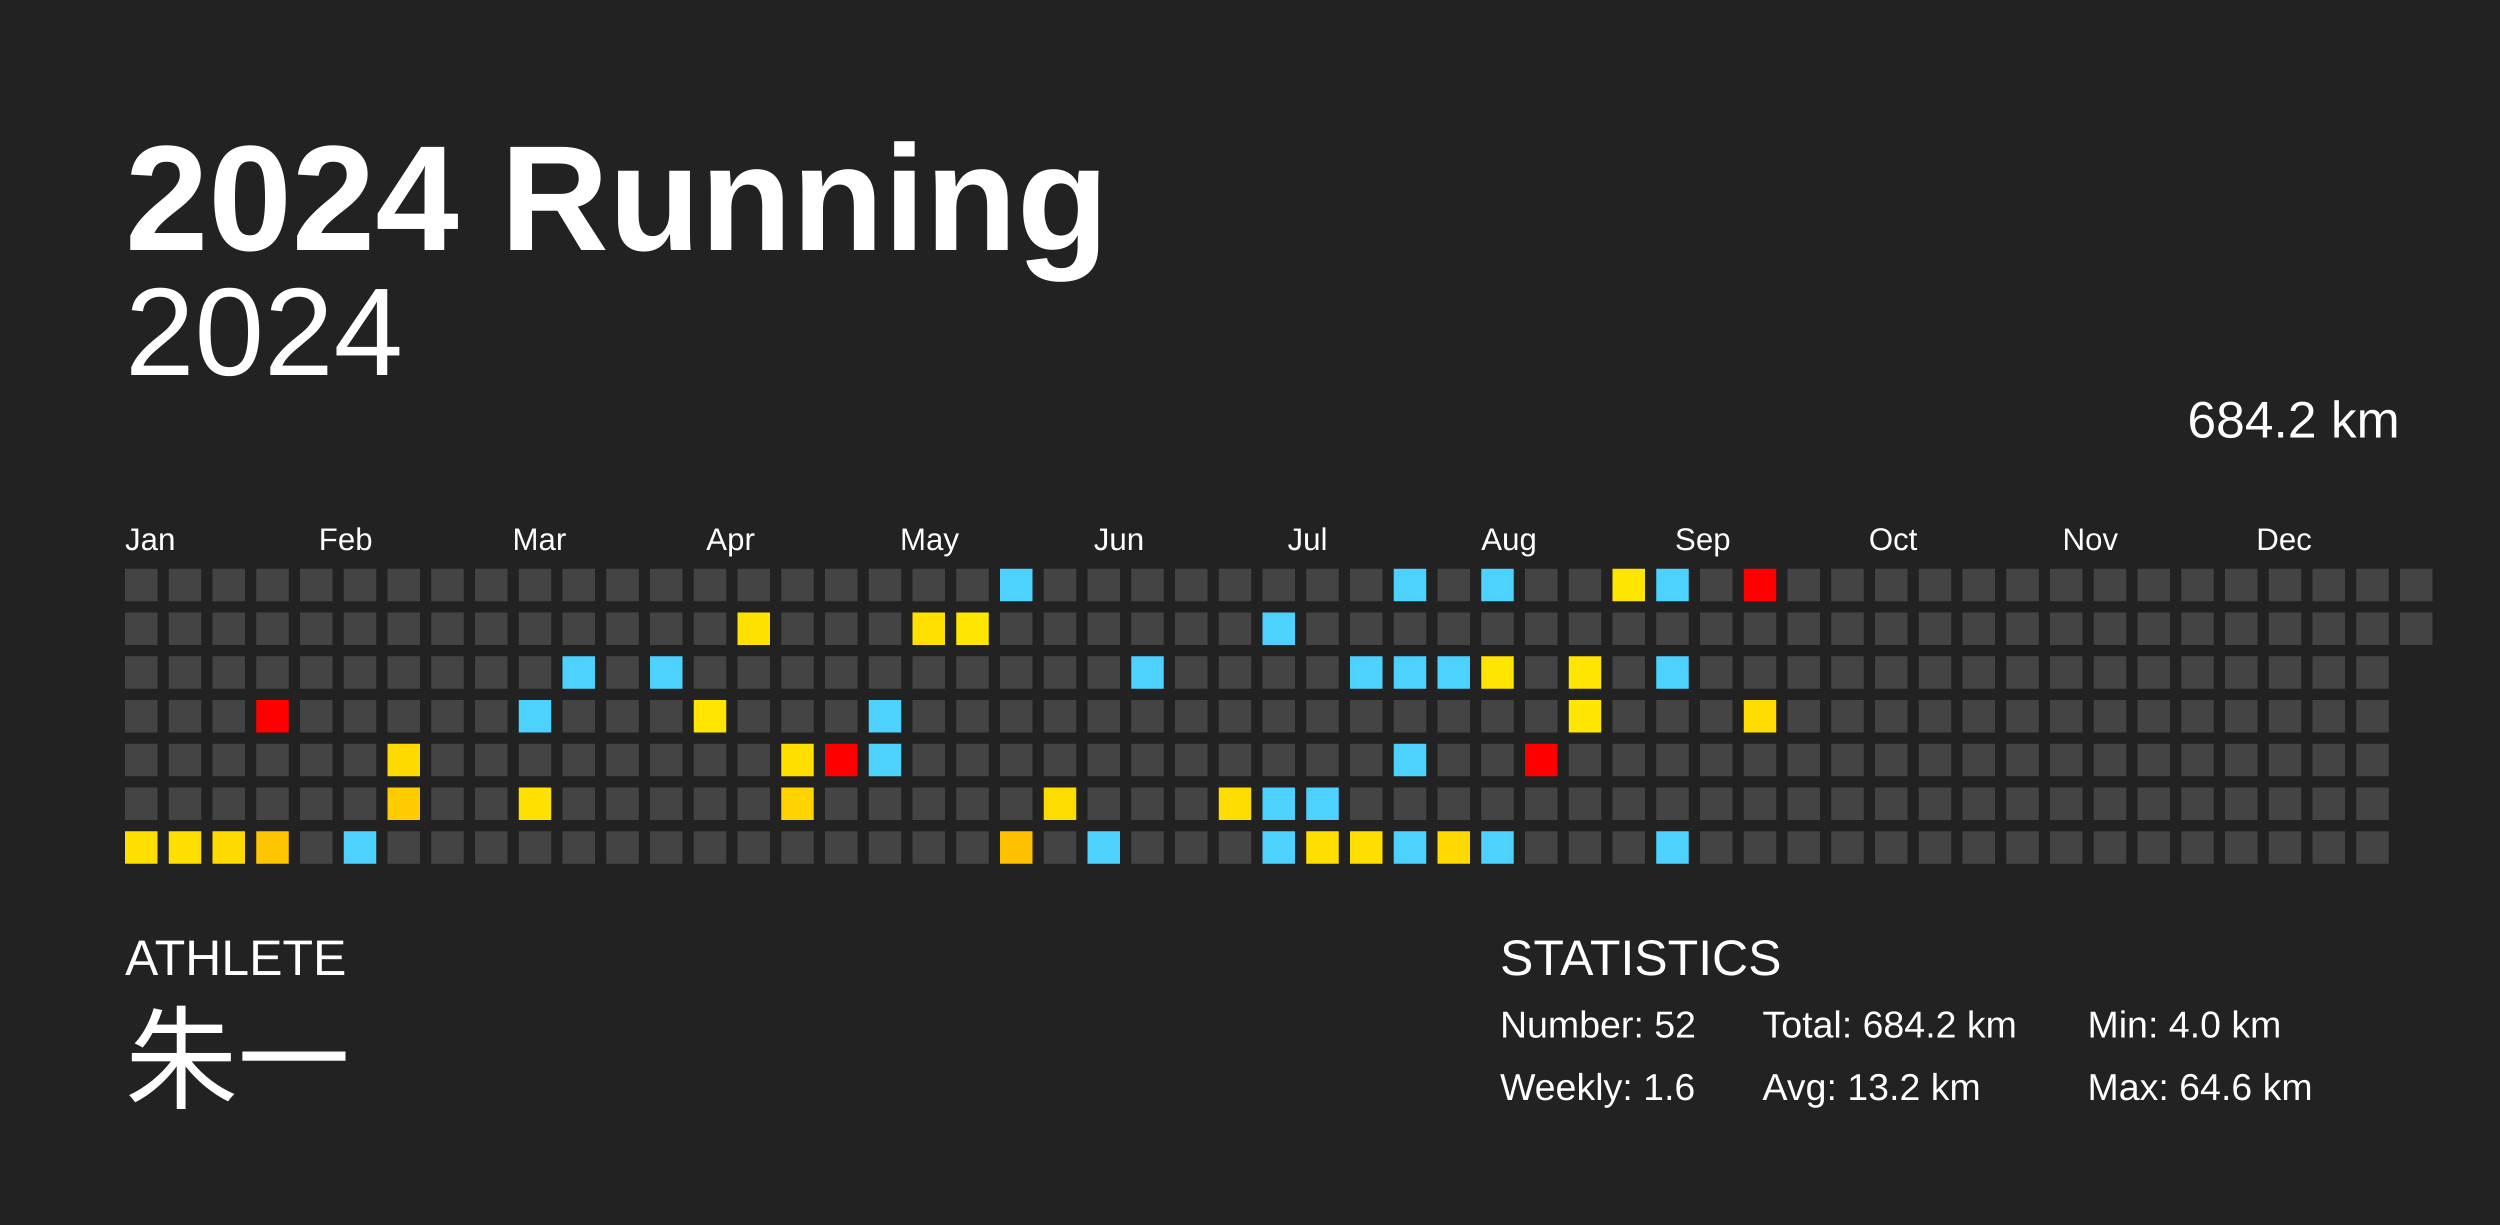
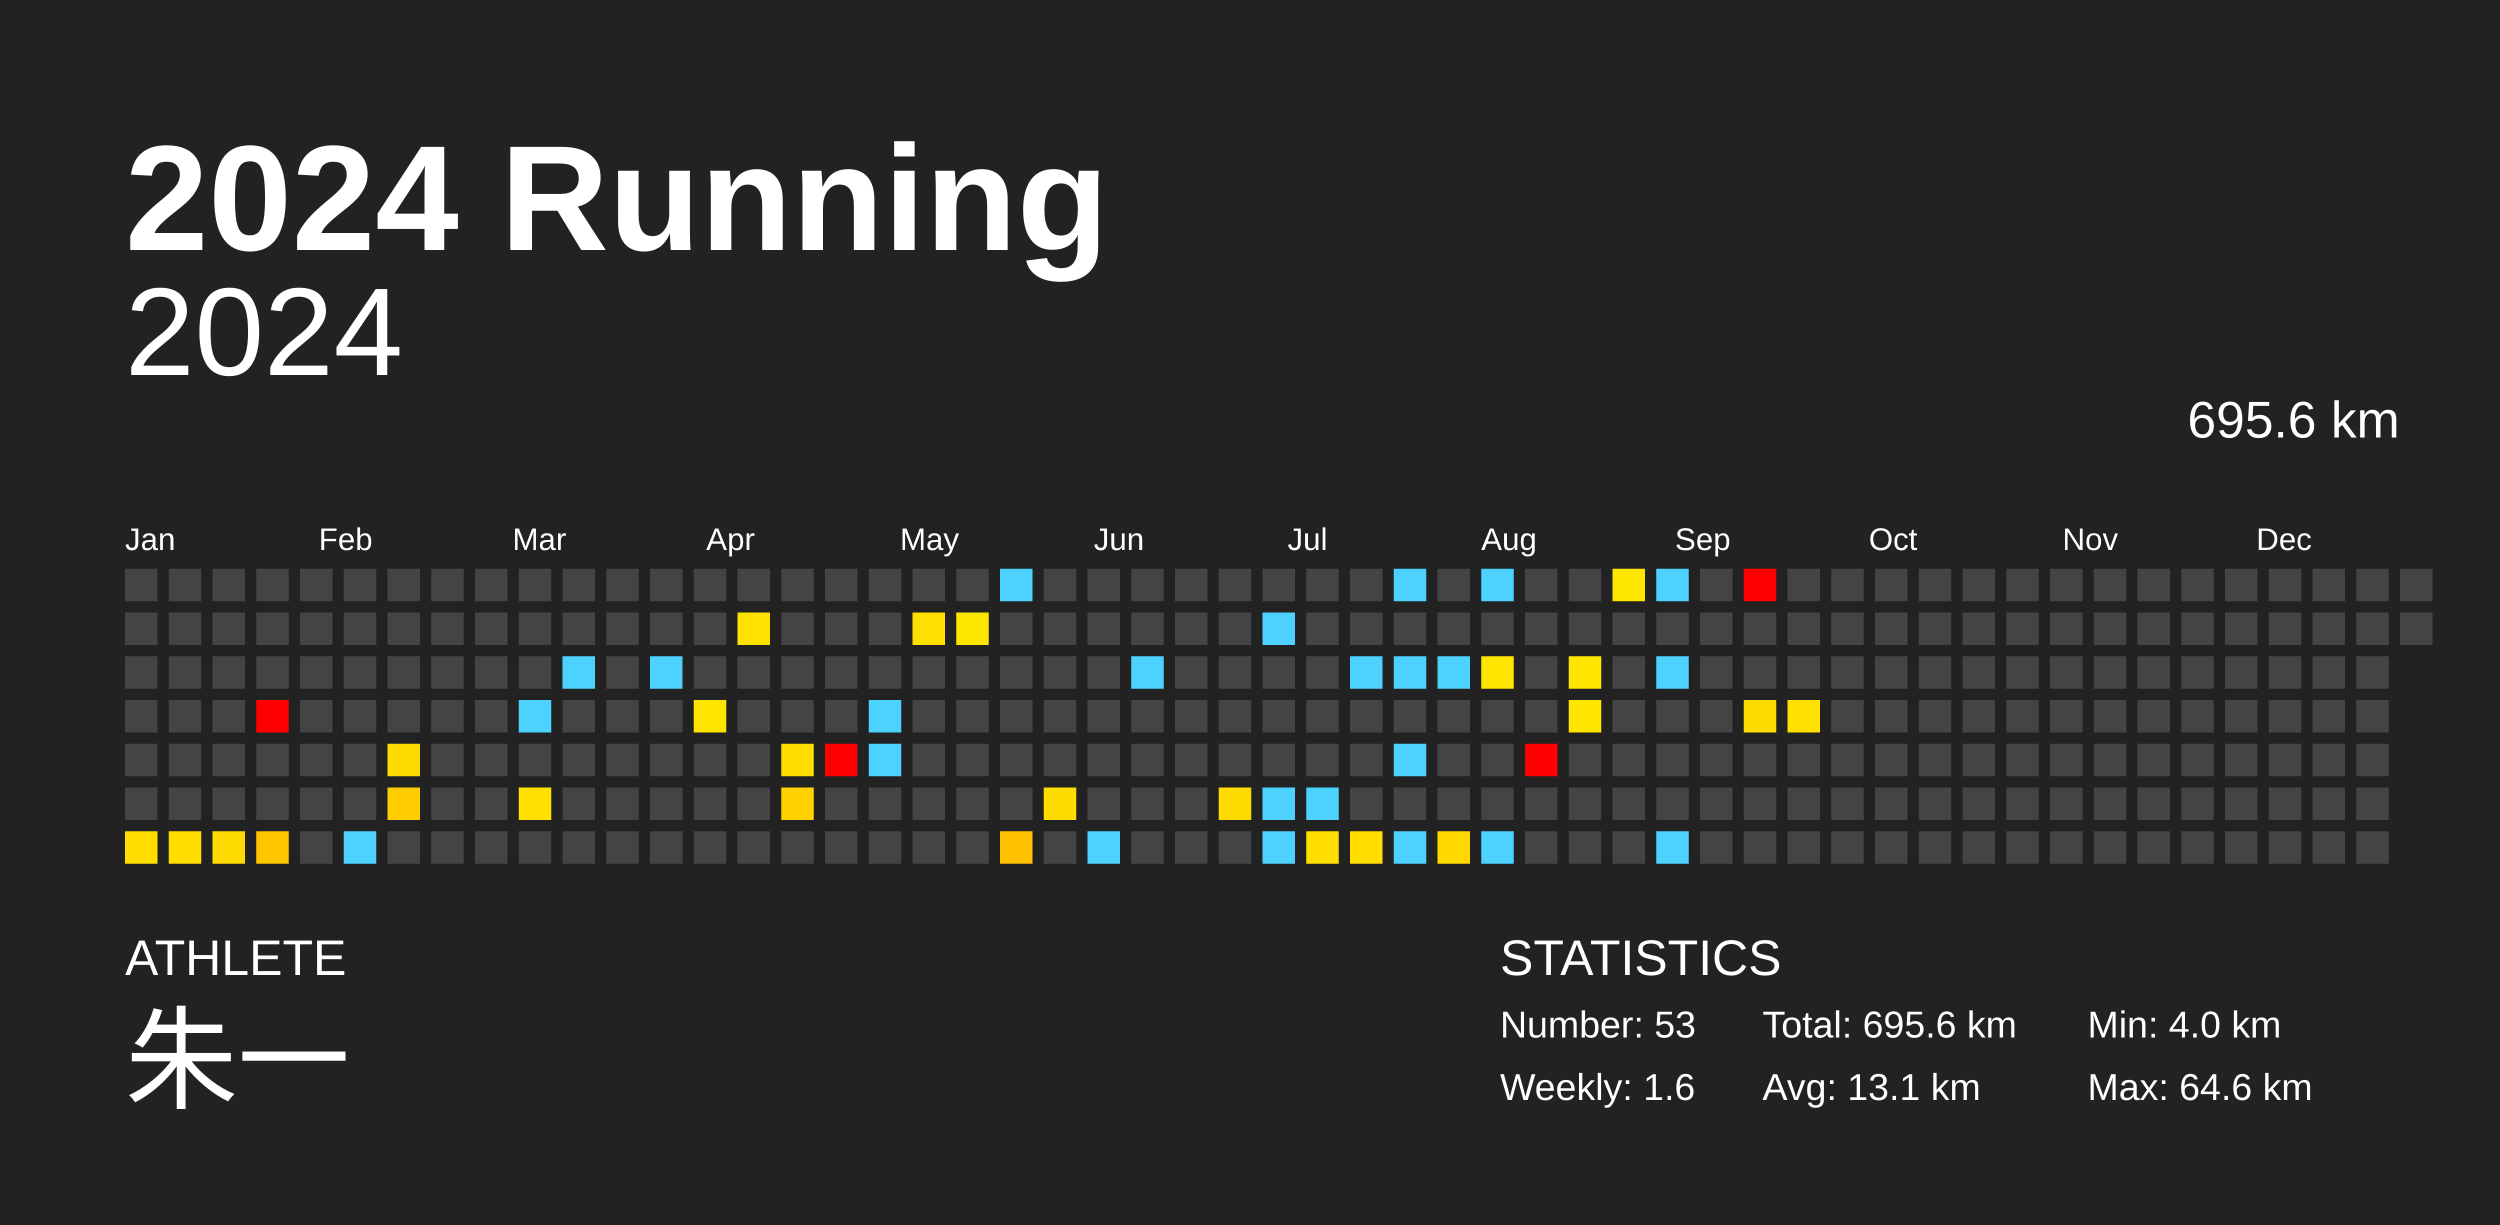
<svg xmlns="http://www.w3.org/2000/svg" baseProfile="full" height="98mm" version="1.1" viewBox="0,0,200,98" width="200mm">
  <defs />
  <rect fill="#222222" height="98" width="200" x="0" y="0" />
  <text fill="#FFFFFF" style="font-size:12px; font-family:Arial; font-weight:bold;" x="10" y="20">2024 Running</text>
  <text fill="#FFFFFF" style="font-size:4px; font-family:Arial" x="10" y="78">ATHLETE</text>
  <text fill="#FFFFFF" style="font-size:9px; font-family:Arial" x="10" y="88">朱一</text>
  <text fill="#FFFFFF" style="font-size:4px; font-family:Arial" x="120" y="78">STATISTICS</text>
-   <text fill="#FFFFFF" style="font-size:3px; font-family:Arial" x="120" y="83">Number: 52</text>
+   <text fill="#FFFFFF" style="font-size:3px; font-family:Arial" x="120" y="83">Number: 53</text>
  <text fill="#FFFFFF" style="font-size:3px; font-family:Arial" x="120" y="88">Weekly: 1.6</text>
-   <text fill="#FFFFFF" style="font-size:3px; font-family:Arial" x="141" y="83">Total: 684.2 km</text>
-   <text fill="#FFFFFF" style="font-size:3px; font-family:Arial" x="141" y="88">Avg: 13.2 km</text>
+   <text fill="#FFFFFF" style="font-size:3px; font-family:Arial" x="141" y="83">Total: 695.6 km</text>
+   <text fill="#FFFFFF" style="font-size:3px; font-family:Arial" x="141" y="88">Avg: 13.1 km</text>
  <text fill="#FFFFFF" style="font-size:3px; font-family:Arial" x="167" y="83">Min: 4.0 km</text>
  <text fill="#FFFFFF" style="font-size:3px; font-family:Arial" x="167" y="88">Max: 64.6 km</text>
  <text alignment-baseline="hanging" fill="#FFFFFF" style="font-size:10.0px; font-family:Arial;" x="10" y="30">2024</text>
-   <text alignment-baseline="hanging" fill="#FFFFFF" style="font-size:4.125px; font-family:Arial;" x="175" y="35">684.2 km</text>
+   <text alignment-baseline="hanging" fill="#FFFFFF" style="font-size:4.125px; font-family:Arial;" x="175" y="35">695.6 km</text>
  <text fill="#FFFFFF" style="font-size:2.5px; font-family:Arial" x="10.0" y="44">Jan</text>
  <text fill="#FFFFFF" style="font-size:2.5px; font-family:Arial" x="25.5" y="44">Feb</text>
  <text fill="#FFFFFF" style="font-size:2.5px; font-family:Arial" x="41.0" y="44">Mar</text>
  <text fill="#FFFFFF" style="font-size:2.5px; font-family:Arial" x="56.5" y="44">Apr</text>
  <text fill="#FFFFFF" style="font-size:2.5px; font-family:Arial" x="72.0" y="44">May</text>
  <text fill="#FFFFFF" style="font-size:2.5px; font-family:Arial" x="87.5" y="44">Jun</text>
  <text fill="#FFFFFF" style="font-size:2.5px; font-family:Arial" x="103.0" y="44">Jul</text>
  <text fill="#FFFFFF" style="font-size:2.5px; font-family:Arial" x="118.5" y="44">Aug</text>
  <text fill="#FFFFFF" style="font-size:2.5px; font-family:Arial" x="134.0" y="44">Sep</text>
  <text fill="#FFFFFF" style="font-size:2.5px; font-family:Arial" x="149.5" y="44">Oct</text>
  <text fill="#FFFFFF" style="font-size:2.5px; font-family:Arial" x="165.0" y="44">Nov</text>
  <text fill="#FFFFFF" style="font-size:2.5px; font-family:Arial" x="180.5" y="44">Dec</text>
  <rect fill="#444444" height="2.6" width="2.6" x="10.0" y="45.5" />
  <rect fill="#444444" height="2.6" width="2.6" x="10.0" y="49.0" />
  <rect fill="#444444" height="2.6" width="2.6" x="10.0" y="52.5" />
  <rect fill="#444444" height="2.6" width="2.6" x="10.0" y="56.0" />
  <rect fill="#444444" height="2.6" width="2.6" x="10.0" y="59.5" />
  <rect fill="#444444" height="2.6" width="2.6" x="10.0" y="63.0" />
  <rect fill="#ffde00" height="2.6" width="2.6" x="10.0" y="66.5" />
  <rect fill="#444444" height="2.6" width="2.6" x="13.5" y="45.5" />
  <rect fill="#444444" height="2.6" width="2.6" x="13.5" y="49.0" />
  <rect fill="#444444" height="2.6" width="2.6" x="13.5" y="52.5" />
  <rect fill="#444444" height="2.6" width="2.6" x="13.5" y="56.0" />
  <rect fill="#444444" height="2.6" width="2.6" x="13.5" y="59.5" />
  <rect fill="#444444" height="2.6" width="2.6" x="13.5" y="63.0" />
  <rect fill="#ffde00" height="2.6" width="2.6" x="13.5" y="66.5" />
  <rect fill="#444444" height="2.6" width="2.6" x="17.0" y="45.5" />
  <rect fill="#444444" height="2.6" width="2.6" x="17.0" y="49.0" />
  <rect fill="#444444" height="2.6" width="2.6" x="17.0" y="52.5" />
  <rect fill="#444444" height="2.6" width="2.6" x="17.0" y="56.0" />
  <rect fill="#444444" height="2.6" width="2.6" x="17.0" y="59.5" />
  <rect fill="#444444" height="2.6" width="2.6" x="17.0" y="63.0" />
  <rect fill="#ffda00" height="2.6" width="2.6" x="17.0" y="66.5" />
  <rect fill="#444444" height="2.6" width="2.6" x="20.5" y="45.5" />
  <rect fill="#444444" height="2.6" width="2.6" x="20.5" y="49.0" />
  <rect fill="#444444" height="2.6" width="2.6" x="20.5" y="52.5" />
  <rect fill="red" height="2.6" width="2.6" x="20.5" y="56.0" />
  <rect fill="#444444" height="2.6" width="2.6" x="20.5" y="59.5" />
  <rect fill="#444444" height="2.6" width="2.6" x="20.5" y="63.0" />
  <rect fill="#ffc600" height="2.6" width="2.6" x="20.5" y="66.5" />
  <rect fill="#444444" height="2.6" width="2.6" x="24.0" y="45.5" />
  <rect fill="#444444" height="2.6" width="2.6" x="24.0" y="49.0" />
  <rect fill="#444444" height="2.6" width="2.6" x="24.0" y="52.5" />
  <rect fill="#444444" height="2.6" width="2.6" x="24.0" y="56.0" />
  <rect fill="#444444" height="2.6" width="2.6" x="24.0" y="59.5" />
  <rect fill="#444444" height="2.6" width="2.6" x="24.0" y="63.0" />
  <rect fill="#444444" height="2.6" width="2.6" x="24.0" y="66.5" />
  <rect fill="#444444" height="2.6" width="2.6" x="27.5" y="45.5" />
  <rect fill="#444444" height="2.6" width="2.6" x="27.5" y="49.0" />
  <rect fill="#444444" height="2.6" width="2.6" x="27.5" y="52.5" />
  <rect fill="#444444" height="2.6" width="2.6" x="27.5" y="56.0" />
  <rect fill="#444444" height="2.6" width="2.6" x="27.5" y="59.5" />
  <rect fill="#444444" height="2.6" width="2.6" x="27.5" y="63.0" />
  <rect fill="#4dd2ff" height="2.6" width="2.6" x="27.5" y="66.5" />
  <rect fill="#444444" height="2.6" width="2.6" x="31.0" y="45.5" />
  <rect fill="#444444" height="2.6" width="2.6" x="31.0" y="49.0" />
  <rect fill="#444444" height="2.6" width="2.6" x="31.0" y="52.5" />
  <rect fill="#444444" height="2.6" width="2.6" x="31.0" y="56.0" />
  <rect fill="#ffda00" height="2.6" width="2.6" x="31.0" y="59.5" />
  <rect fill="#ffcc00" height="2.6" width="2.6" x="31.0" y="63.0" />
  <rect fill="#444444" height="2.6" width="2.6" x="31.0" y="66.5" />
  <rect fill="#444444" height="2.6" width="2.6" x="34.5" y="45.5" />
  <rect fill="#444444" height="2.6" width="2.6" x="34.5" y="49.0" />
  <rect fill="#444444" height="2.6" width="2.6" x="34.5" y="52.5" />
  <rect fill="#444444" height="2.6" width="2.6" x="34.5" y="56.0" />
  <rect fill="#444444" height="2.6" width="2.6" x="34.5" y="59.5" />
  <rect fill="#444444" height="2.6" width="2.6" x="34.5" y="63.0" />
  <rect fill="#444444" height="2.6" width="2.6" x="34.5" y="66.5" />
  <rect fill="#444444" height="2.6" width="2.6" x="38.0" y="45.5" />
  <rect fill="#444444" height="2.6" width="2.6" x="38.0" y="49.0" />
  <rect fill="#444444" height="2.6" width="2.6" x="38.0" y="52.5" />
  <rect fill="#444444" height="2.6" width="2.6" x="38.0" y="56.0" />
  <rect fill="#444444" height="2.6" width="2.6" x="38.0" y="59.5" />
  <rect fill="#444444" height="2.6" width="2.6" x="38.0" y="63.0" />
  <rect fill="#444444" height="2.6" width="2.6" x="38.0" y="66.5" />
  <rect fill="#444444" height="2.6" width="2.6" x="41.5" y="45.5" />
  <rect fill="#444444" height="2.6" width="2.6" x="41.5" y="49.0" />
  <rect fill="#444444" height="2.6" width="2.6" x="41.5" y="52.5" />
  <rect fill="#4dd2ff" height="2.6" width="2.6" x="41.5" y="56.0" />
  <rect fill="#444444" height="2.6" width="2.6" x="41.5" y="59.5" />
  <rect fill="#ffe000" height="2.6" width="2.6" x="41.5" y="63.0" />
  <rect fill="#444444" height="2.6" width="2.6" x="41.5" y="66.5" />
  <rect fill="#444444" height="2.6" width="2.6" x="45.0" y="45.5" />
  <rect fill="#444444" height="2.6" width="2.6" x="45.0" y="49.0" />
  <rect fill="#4dd2ff" height="2.6" width="2.6" x="45.0" y="52.5" />
  <rect fill="#444444" height="2.6" width="2.6" x="45.0" y="56.0" />
  <rect fill="#444444" height="2.6" width="2.6" x="45.0" y="59.5" />
  <rect fill="#444444" height="2.6" width="2.6" x="45.0" y="63.0" />
  <rect fill="#444444" height="2.6" width="2.6" x="45.0" y="66.5" />
  <rect fill="#444444" height="2.6" width="2.6" x="48.5" y="45.5" />
  <rect fill="#444444" height="2.6" width="2.6" x="48.5" y="49.0" />
  <rect fill="#444444" height="2.6" width="2.6" x="48.5" y="52.5" />
  <rect fill="#444444" height="2.6" width="2.6" x="48.5" y="56.0" />
  <rect fill="#444444" height="2.6" width="2.6" x="48.5" y="59.5" />
  <rect fill="#444444" height="2.6" width="2.6" x="48.5" y="63.0" />
  <rect fill="#444444" height="2.6" width="2.6" x="48.5" y="66.5" />
  <rect fill="#444444" height="2.6" width="2.6" x="52.0" y="45.5" />
  <rect fill="#444444" height="2.6" width="2.6" x="52.0" y="49.0" />
  <rect fill="#4dd2ff" height="2.6" width="2.6" x="52.0" y="52.5" />
  <rect fill="#444444" height="2.6" width="2.6" x="52.0" y="56.0" />
  <rect fill="#444444" height="2.6" width="2.6" x="52.0" y="59.5" />
  <rect fill="#444444" height="2.6" width="2.6" x="52.0" y="63.0" />
  <rect fill="#444444" height="2.6" width="2.6" x="52.0" y="66.5" />
  <rect fill="#444444" height="2.6" width="2.6" x="55.5" y="45.5" />
  <rect fill="#444444" height="2.6" width="2.6" x="55.5" y="49.0" />
  <rect fill="#444444" height="2.6" width="2.6" x="55.5" y="52.5" />
  <rect fill="#ffe500" height="2.6" width="2.6" x="55.5" y="56.0" />
  <rect fill="#444444" height="2.6" width="2.6" x="55.5" y="59.5" />
  <rect fill="#444444" height="2.6" width="2.6" x="55.5" y="63.0" />
  <rect fill="#444444" height="2.6" width="2.6" x="55.5" y="66.5" />
  <rect fill="#444444" height="2.6" width="2.6" x="59.0" y="45.5" />
  <rect fill="#ffe100" height="2.6" width="2.6" x="59.0" y="49.0" />
  <rect fill="#444444" height="2.6" width="2.6" x="59.0" y="52.5" />
  <rect fill="#444444" height="2.6" width="2.6" x="59.0" y="56.0" />
  <rect fill="#444444" height="2.6" width="2.6" x="59.0" y="59.5" />
  <rect fill="#444444" height="2.6" width="2.6" x="59.0" y="63.0" />
  <rect fill="#444444" height="2.6" width="2.6" x="59.0" y="66.5" />
  <rect fill="#444444" height="2.6" width="2.6" x="62.5" y="45.5" />
  <rect fill="#444444" height="2.6" width="2.6" x="62.5" y="49.0" />
  <rect fill="#444444" height="2.6" width="2.6" x="62.5" y="52.5" />
  <rect fill="#444444" height="2.6" width="2.6" x="62.5" y="56.0" />
  <rect fill="#ffde00" height="2.6" width="2.6" x="62.5" y="59.5" />
  <rect fill="#ffd200" height="2.6" width="2.6" x="62.5" y="63.0" />
  <rect fill="#444444" height="2.6" width="2.6" x="62.5" y="66.5" />
  <rect fill="#444444" height="2.6" width="2.6" x="66.0" y="45.5" />
  <rect fill="#444444" height="2.6" width="2.6" x="66.0" y="49.0" />
  <rect fill="#444444" height="2.6" width="2.6" x="66.0" y="52.5" />
  <rect fill="#444444" height="2.6" width="2.6" x="66.0" y="56.0" />
  <rect fill="red" height="2.6" width="2.6" x="66.0" y="59.5" />
  <rect fill="#444444" height="2.6" width="2.6" x="66.0" y="63.0" />
  <rect fill="#444444" height="2.6" width="2.6" x="66.0" y="66.5" />
  <rect fill="#444444" height="2.6" width="2.6" x="69.5" y="45.5" />
  <rect fill="#444444" height="2.6" width="2.6" x="69.5" y="49.0" />
  <rect fill="#444444" height="2.6" width="2.6" x="69.5" y="52.5" />
  <rect fill="#4dd2ff" height="2.6" width="2.6" x="69.5" y="56.0" />
  <rect fill="#4dd2ff" height="2.6" width="2.6" x="69.5" y="59.5" />
  <rect fill="#444444" height="2.6" width="2.6" x="69.5" y="63.0" />
  <rect fill="#444444" height="2.6" width="2.6" x="69.5" y="66.5" />
  <rect fill="#444444" height="2.6" width="2.6" x="73.0" y="45.5" />
  <rect fill="#ffe000" height="2.6" width="2.6" x="73.0" y="49.0" />
  <rect fill="#444444" height="2.6" width="2.6" x="73.0" y="52.5" />
  <rect fill="#444444" height="2.6" width="2.6" x="73.0" y="56.0" />
  <rect fill="#444444" height="2.6" width="2.6" x="73.0" y="59.5" />
  <rect fill="#444444" height="2.6" width="2.6" x="73.0" y="63.0" />
  <rect fill="#444444" height="2.6" width="2.6" x="73.0" y="66.5" />
  <rect fill="#444444" height="2.6" width="2.6" x="76.5" y="45.5" />
  <rect fill="#ffe600" height="2.6" width="2.6" x="76.5" y="49.0" />
  <rect fill="#444444" height="2.6" width="2.6" x="76.5" y="52.5" />
  <rect fill="#444444" height="2.6" width="2.6" x="76.5" y="56.0" />
  <rect fill="#444444" height="2.6" width="2.6" x="76.5" y="59.5" />
  <rect fill="#444444" height="2.6" width="2.6" x="76.5" y="63.0" />
  <rect fill="#444444" height="2.6" width="2.6" x="76.5" y="66.5" />
  <rect fill="#4dd2ff" height="2.6" width="2.6" x="80.0" y="45.5" />
  <rect fill="#444444" height="2.6" width="2.6" x="80.0" y="49.0" />
  <rect fill="#444444" height="2.6" width="2.6" x="80.0" y="52.5" />
  <rect fill="#444444" height="2.6" width="2.6" x="80.0" y="56.0" />
  <rect fill="#444444" height="2.6" width="2.6" x="80.0" y="59.5" />
  <rect fill="#444444" height="2.6" width="2.6" x="80.0" y="63.0" />
  <rect fill="#ffc000" height="2.6" width="2.6" x="80.0" y="66.5" />
  <rect fill="#444444" height="2.6" width="2.6" x="83.5" y="45.5" />
  <rect fill="#444444" height="2.6" width="2.6" x="83.5" y="49.0" />
  <rect fill="#444444" height="2.6" width="2.6" x="83.5" y="52.5" />
  <rect fill="#444444" height="2.6" width="2.6" x="83.5" y="56.0" />
  <rect fill="#444444" height="2.6" width="2.6" x="83.5" y="59.5" />
  <rect fill="#ffdc00" height="2.6" width="2.6" x="83.5" y="63.0" />
  <rect fill="#444444" height="2.6" width="2.6" x="83.5" y="66.5" />
  <rect fill="#444444" height="2.6" width="2.6" x="87.0" y="45.5" />
  <rect fill="#444444" height="2.6" width="2.6" x="87.0" y="49.0" />
  <rect fill="#444444" height="2.6" width="2.6" x="87.0" y="52.5" />
  <rect fill="#444444" height="2.6" width="2.6" x="87.0" y="56.0" />
  <rect fill="#444444" height="2.6" width="2.6" x="87.0" y="59.5" />
  <rect fill="#444444" height="2.6" width="2.6" x="87.0" y="63.0" />
  <rect fill="#4dd2ff" height="2.6" width="2.6" x="87.0" y="66.5" />
  <rect fill="#444444" height="2.6" width="2.6" x="90.5" y="45.5" />
  <rect fill="#444444" height="2.6" width="2.6" x="90.5" y="49.0" />
  <rect fill="#4dd2ff" height="2.6" width="2.6" x="90.5" y="52.5" />
  <rect fill="#444444" height="2.6" width="2.6" x="90.5" y="56.0" />
  <rect fill="#444444" height="2.6" width="2.6" x="90.5" y="59.5" />
  <rect fill="#444444" height="2.6" width="2.6" x="90.5" y="63.0" />
  <rect fill="#444444" height="2.6" width="2.6" x="90.5" y="66.5" />
  <rect fill="#444444" height="2.6" width="2.6" x="94.0" y="45.5" />
  <rect fill="#444444" height="2.6" width="2.6" x="94.0" y="49.0" />
  <rect fill="#444444" height="2.6" width="2.6" x="94.0" y="52.5" />
  <rect fill="#444444" height="2.6" width="2.6" x="94.0" y="56.0" />
  <rect fill="#444444" height="2.6" width="2.6" x="94.0" y="59.5" />
  <rect fill="#444444" height="2.6" width="2.6" x="94.0" y="63.0" />
  <rect fill="#444444" height="2.6" width="2.6" x="94.0" y="66.5" />
  <rect fill="#444444" height="2.6" width="2.6" x="97.5" y="45.5" />
  <rect fill="#444444" height="2.6" width="2.6" x="97.5" y="49.0" />
  <rect fill="#444444" height="2.6" width="2.6" x="97.5" y="52.5" />
  <rect fill="#444444" height="2.6" width="2.6" x="97.5" y="56.0" />
  <rect fill="#444444" height="2.6" width="2.6" x="97.5" y="59.5" />
  <rect fill="#ffdc00" height="2.6" width="2.6" x="97.5" y="63.0" />
  <rect fill="#444444" height="2.6" width="2.6" x="97.5" y="66.5" />
  <rect fill="#444444" height="2.6" width="2.6" x="101.0" y="45.5" />
  <rect fill="#4dd2ff" height="2.6" width="2.6" x="101.0" y="49.0" />
  <rect fill="#444444" height="2.6" width="2.6" x="101.0" y="52.5" />
  <rect fill="#444444" height="2.6" width="2.6" x="101.0" y="56.0" />
  <rect fill="#444444" height="2.6" width="2.6" x="101.0" y="59.5" />
  <rect fill="#4dd2ff" height="2.6" width="2.6" x="101.0" y="63.0" />
  <rect fill="#4dd2ff" height="2.6" width="2.6" x="101.0" y="66.5" />
  <rect fill="#444444" height="2.6" width="2.6" x="104.5" y="45.5" />
  <rect fill="#444444" height="2.6" width="2.6" x="104.5" y="49.0" />
  <rect fill="#444444" height="2.6" width="2.6" x="104.5" y="52.5" />
  <rect fill="#444444" height="2.6" width="2.6" x="104.5" y="56.0" />
  <rect fill="#444444" height="2.6" width="2.6" x="104.5" y="59.5" />
  <rect fill="#4dd2ff" height="2.6" width="2.6" x="104.5" y="63.0" />
  <rect fill="#ffdf00" height="2.6" width="2.6" x="104.5" y="66.5" />
  <rect fill="#444444" height="2.6" width="2.6" x="108.0" y="45.5" />
  <rect fill="#444444" height="2.6" width="2.6" x="108.0" y="49.0" />
  <rect fill="#4dd2ff" height="2.6" width="2.6" x="108.0" y="52.5" />
  <rect fill="#444444" height="2.6" width="2.6" x="108.0" y="56.0" />
  <rect fill="#444444" height="2.6" width="2.6" x="108.0" y="59.5" />
  <rect fill="#444444" height="2.6" width="2.6" x="108.0" y="63.0" />
  <rect fill="#ffde00" height="2.6" width="2.6" x="108.0" y="66.5" />
  <rect fill="#4dd2ff" height="2.6" width="2.6" x="111.5" y="45.5" />
  <rect fill="#444444" height="2.6" width="2.6" x="111.5" y="49.0" />
  <rect fill="#4dd2ff" height="2.6" width="2.6" x="111.5" y="52.5" />
  <rect fill="#444444" height="2.6" width="2.6" x="111.5" y="56.0" />
  <rect fill="#4dd2ff" height="2.6" width="2.6" x="111.5" y="59.5" />
  <rect fill="#444444" height="2.6" width="2.6" x="111.5" y="63.0" />
  <rect fill="#4dd2ff" height="2.6" width="2.6" x="111.5" y="66.5" />
  <rect fill="#444444" height="2.6" width="2.6" x="115.0" y="45.5" />
  <rect fill="#444444" height="2.6" width="2.6" x="115.0" y="49.0" />
  <rect fill="#4dd2ff" height="2.6" width="2.6" x="115.0" y="52.5" />
  <rect fill="#444444" height="2.6" width="2.6" x="115.0" y="56.0" />
  <rect fill="#444444" height="2.6" width="2.6" x="115.0" y="59.5" />
  <rect fill="#444444" height="2.6" width="2.6" x="115.0" y="63.0" />
  <rect fill="#ffd900" height="2.6" width="2.6" x="115.0" y="66.5" />
  <rect fill="#4dd2ff" height="2.6" width="2.6" x="118.5" y="45.5" />
  <rect fill="#444444" height="2.6" width="2.6" x="118.5" y="49.0" />
  <rect fill="#ffe500" height="2.6" width="2.6" x="118.5" y="52.5" />
  <rect fill="#444444" height="2.6" width="2.6" x="118.5" y="56.0" />
  <rect fill="#444444" height="2.6" width="2.6" x="118.5" y="59.5" />
  <rect fill="#444444" height="2.6" width="2.6" x="118.5" y="63.0" />
  <rect fill="#4dd2ff" height="2.6" width="2.6" x="118.5" y="66.5" />
  <rect fill="#444444" height="2.6" width="2.6" x="122.0" y="45.5" />
  <rect fill="#444444" height="2.6" width="2.6" x="122.0" y="49.0" />
  <rect fill="#444444" height="2.6" width="2.6" x="122.0" y="52.5" />
  <rect fill="#444444" height="2.6" width="2.6" x="122.0" y="56.0" />
  <rect fill="red" height="2.6" width="2.6" x="122.0" y="59.5" />
  <rect fill="#444444" height="2.6" width="2.6" x="122.0" y="63.0" />
  <rect fill="#444444" height="2.6" width="2.6" x="122.0" y="66.5" />
  <rect fill="#444444" height="2.6" width="2.6" x="125.5" y="45.5" />
  <rect fill="#444444" height="2.6" width="2.6" x="125.5" y="49.0" />
  <rect fill="#ffe500" height="2.6" width="2.6" x="125.5" y="52.5" />
  <rect fill="#ffe500" height="2.6" width="2.6" x="125.5" y="56.0" />
  <rect fill="#444444" height="2.6" width="2.6" x="125.5" y="59.5" />
  <rect fill="#444444" height="2.6" width="2.6" x="125.5" y="63.0" />
  <rect fill="#444444" height="2.6" width="2.6" x="125.5" y="66.5" />
  <rect fill="#ffe600" height="2.6" width="2.6" x="129.0" y="45.5" />
  <rect fill="#444444" height="2.6" width="2.6" x="129.0" y="49.0" />
  <rect fill="#444444" height="2.6" width="2.6" x="129.0" y="52.5" />
  <rect fill="#444444" height="2.6" width="2.6" x="129.0" y="56.0" />
  <rect fill="#444444" height="2.6" width="2.6" x="129.0" y="59.5" />
  <rect fill="#444444" height="2.6" width="2.6" x="129.0" y="63.0" />
  <rect fill="#444444" height="2.6" width="2.6" x="129.0" y="66.5" />
  <rect fill="#4dd2ff" height="2.6" width="2.6" x="132.5" y="45.5" />
  <rect fill="#444444" height="2.6" width="2.6" x="132.5" y="49.0" />
  <rect fill="#4dd2ff" height="2.6" width="2.6" x="132.5" y="52.5" />
  <rect fill="#444444" height="2.6" width="2.6" x="132.5" y="56.0" />
  <rect fill="#444444" height="2.6" width="2.6" x="132.5" y="59.5" />
  <rect fill="#444444" height="2.6" width="2.6" x="132.5" y="63.0" />
  <rect fill="#4dd2ff" height="2.6" width="2.6" x="132.5" y="66.5" />
  <rect fill="#444444" height="2.6" width="2.6" x="136.0" y="45.5" />
  <rect fill="#444444" height="2.6" width="2.6" x="136.0" y="49.0" />
  <rect fill="#444444" height="2.6" width="2.6" x="136.0" y="52.5" />
  <rect fill="#444444" height="2.6" width="2.6" x="136.0" y="56.0" />
  <rect fill="#444444" height="2.6" width="2.6" x="136.0" y="59.5" />
  <rect fill="#444444" height="2.6" width="2.6" x="136.0" y="63.0" />
  <rect fill="#444444" height="2.6" width="2.6" x="136.0" y="66.5" />
  <rect fill="red" height="2.6" width="2.6" x="139.5" y="45.5" />
  <rect fill="#444444" height="2.6" width="2.6" x="139.5" y="49.0" />
  <rect fill="#444444" height="2.6" width="2.6" x="139.5" y="52.5" />
  <rect fill="#ffdb00" height="2.6" width="2.6" x="139.5" y="56.0" />
  <rect fill="#444444" height="2.6" width="2.6" x="139.5" y="59.5" />
  <rect fill="#444444" height="2.6" width="2.6" x="139.5" y="63.0" />
  <rect fill="#444444" height="2.6" width="2.6" x="139.5" y="66.5" />
  <rect fill="#444444" height="2.6" width="2.6" x="143.0" y="45.5" />
  <rect fill="#444444" height="2.6" width="2.6" x="143.0" y="49.0" />
  <rect fill="#444444" height="2.6" width="2.6" x="143.0" y="52.5" />
-   <rect fill="#444444" height="2.6" width="2.6" x="143.0" y="56.0" />
+   <rect fill="#ffe000" height="2.6" width="2.6" x="143.0" y="56.0" />
  <rect fill="#444444" height="2.6" width="2.6" x="143.0" y="59.5" />
  <rect fill="#444444" height="2.6" width="2.6" x="143.0" y="63.0" />
  <rect fill="#444444" height="2.6" width="2.6" x="143.0" y="66.5" />
  <rect fill="#444444" height="2.6" width="2.6" x="146.5" y="45.5" />
  <rect fill="#444444" height="2.6" width="2.6" x="146.5" y="49.0" />
  <rect fill="#444444" height="2.6" width="2.6" x="146.5" y="52.5" />
  <rect fill="#444444" height="2.6" width="2.6" x="146.5" y="56.0" />
  <rect fill="#444444" height="2.6" width="2.6" x="146.5" y="59.5" />
  <rect fill="#444444" height="2.6" width="2.6" x="146.5" y="63.0" />
  <rect fill="#444444" height="2.6" width="2.6" x="146.5" y="66.5" />
  <rect fill="#444444" height="2.6" width="2.6" x="150.0" y="45.5" />
  <rect fill="#444444" height="2.6" width="2.6" x="150.0" y="49.0" />
  <rect fill="#444444" height="2.6" width="2.6" x="150.0" y="52.5" />
  <rect fill="#444444" height="2.6" width="2.6" x="150.0" y="56.0" />
  <rect fill="#444444" height="2.6" width="2.6" x="150.0" y="59.5" />
  <rect fill="#444444" height="2.6" width="2.6" x="150.0" y="63.0" />
  <rect fill="#444444" height="2.6" width="2.6" x="150.0" y="66.5" />
  <rect fill="#444444" height="2.6" width="2.6" x="153.5" y="45.5" />
  <rect fill="#444444" height="2.6" width="2.6" x="153.5" y="49.0" />
  <rect fill="#444444" height="2.6" width="2.6" x="153.5" y="52.5" />
  <rect fill="#444444" height="2.6" width="2.6" x="153.5" y="56.0" />
  <rect fill="#444444" height="2.6" width="2.6" x="153.5" y="59.5" />
  <rect fill="#444444" height="2.6" width="2.6" x="153.5" y="63.0" />
  <rect fill="#444444" height="2.6" width="2.6" x="153.5" y="66.5" />
  <rect fill="#444444" height="2.6" width="2.6" x="157.0" y="45.5" />
  <rect fill="#444444" height="2.6" width="2.6" x="157.0" y="49.0" />
  <rect fill="#444444" height="2.6" width="2.6" x="157.0" y="52.5" />
  <rect fill="#444444" height="2.6" width="2.6" x="157.0" y="56.0" />
  <rect fill="#444444" height="2.6" width="2.6" x="157.0" y="59.5" />
  <rect fill="#444444" height="2.6" width="2.6" x="157.0" y="63.0" />
  <rect fill="#444444" height="2.6" width="2.6" x="157.0" y="66.5" />
  <rect fill="#444444" height="2.6" width="2.6" x="160.5" y="45.5" />
  <rect fill="#444444" height="2.6" width="2.6" x="160.5" y="49.0" />
  <rect fill="#444444" height="2.6" width="2.6" x="160.5" y="52.5" />
  <rect fill="#444444" height="2.6" width="2.6" x="160.5" y="56.0" />
  <rect fill="#444444" height="2.6" width="2.6" x="160.5" y="59.5" />
  <rect fill="#444444" height="2.6" width="2.6" x="160.5" y="63.0" />
  <rect fill="#444444" height="2.6" width="2.6" x="160.5" y="66.5" />
  <rect fill="#444444" height="2.6" width="2.6" x="164.0" y="45.5" />
  <rect fill="#444444" height="2.6" width="2.6" x="164.0" y="49.0" />
  <rect fill="#444444" height="2.6" width="2.6" x="164.0" y="52.5" />
  <rect fill="#444444" height="2.6" width="2.6" x="164.0" y="56.0" />
  <rect fill="#444444" height="2.6" width="2.6" x="164.0" y="59.5" />
  <rect fill="#444444" height="2.6" width="2.6" x="164.0" y="63.0" />
  <rect fill="#444444" height="2.6" width="2.6" x="164.0" y="66.5" />
  <rect fill="#444444" height="2.6" width="2.6" x="167.5" y="45.5" />
  <rect fill="#444444" height="2.6" width="2.6" x="167.5" y="49.0" />
  <rect fill="#444444" height="2.6" width="2.6" x="167.5" y="52.5" />
  <rect fill="#444444" height="2.6" width="2.6" x="167.5" y="56.0" />
  <rect fill="#444444" height="2.6" width="2.6" x="167.5" y="59.5" />
  <rect fill="#444444" height="2.6" width="2.6" x="167.5" y="63.0" />
  <rect fill="#444444" height="2.6" width="2.6" x="167.5" y="66.5" />
  <rect fill="#444444" height="2.6" width="2.6" x="171.0" y="45.5" />
  <rect fill="#444444" height="2.6" width="2.6" x="171.0" y="49.0" />
  <rect fill="#444444" height="2.6" width="2.6" x="171.0" y="52.5" />
  <rect fill="#444444" height="2.6" width="2.6" x="171.0" y="56.0" />
  <rect fill="#444444" height="2.6" width="2.6" x="171.0" y="59.5" />
  <rect fill="#444444" height="2.6" width="2.6" x="171.0" y="63.0" />
  <rect fill="#444444" height="2.6" width="2.6" x="171.0" y="66.5" />
  <rect fill="#444444" height="2.6" width="2.6" x="174.5" y="45.5" />
  <rect fill="#444444" height="2.6" width="2.6" x="174.5" y="49.0" />
  <rect fill="#444444" height="2.6" width="2.6" x="174.5" y="52.5" />
  <rect fill="#444444" height="2.6" width="2.6" x="174.5" y="56.0" />
  <rect fill="#444444" height="2.6" width="2.6" x="174.5" y="59.5" />
  <rect fill="#444444" height="2.6" width="2.6" x="174.5" y="63.0" />
  <rect fill="#444444" height="2.6" width="2.6" x="174.5" y="66.5" />
  <rect fill="#444444" height="2.6" width="2.6" x="178.0" y="45.5" />
  <rect fill="#444444" height="2.6" width="2.6" x="178.0" y="49.0" />
  <rect fill="#444444" height="2.6" width="2.6" x="178.0" y="52.5" />
  <rect fill="#444444" height="2.6" width="2.6" x="178.0" y="56.0" />
  <rect fill="#444444" height="2.6" width="2.6" x="178.0" y="59.5" />
  <rect fill="#444444" height="2.6" width="2.6" x="178.0" y="63.0" />
  <rect fill="#444444" height="2.6" width="2.6" x="178.0" y="66.5" />
  <rect fill="#444444" height="2.6" width="2.6" x="181.5" y="45.5" />
  <rect fill="#444444" height="2.6" width="2.6" x="181.5" y="49.0" />
  <rect fill="#444444" height="2.6" width="2.6" x="181.5" y="52.5" />
  <rect fill="#444444" height="2.6" width="2.6" x="181.5" y="56.0" />
  <rect fill="#444444" height="2.6" width="2.6" x="181.5" y="59.5" />
  <rect fill="#444444" height="2.6" width="2.6" x="181.5" y="63.0" />
  <rect fill="#444444" height="2.6" width="2.6" x="181.5" y="66.5" />
  <rect fill="#444444" height="2.6" width="2.6" x="185.0" y="45.5" />
  <rect fill="#444444" height="2.6" width="2.6" x="185.0" y="49.0" />
  <rect fill="#444444" height="2.6" width="2.6" x="185.0" y="52.5" />
  <rect fill="#444444" height="2.6" width="2.6" x="185.0" y="56.0" />
  <rect fill="#444444" height="2.6" width="2.6" x="185.0" y="59.5" />
  <rect fill="#444444" height="2.6" width="2.6" x="185.0" y="63.0" />
  <rect fill="#444444" height="2.6" width="2.6" x="185.0" y="66.5" />
  <rect fill="#444444" height="2.6" width="2.6" x="188.5" y="45.5" />
  <rect fill="#444444" height="2.6" width="2.6" x="188.5" y="49.0" />
  <rect fill="#444444" height="2.6" width="2.6" x="188.5" y="52.5" />
  <rect fill="#444444" height="2.6" width="2.6" x="188.5" y="56.0" />
  <rect fill="#444444" height="2.6" width="2.6" x="188.5" y="59.5" />
  <rect fill="#444444" height="2.6" width="2.6" x="188.5" y="63.0" />
  <rect fill="#444444" height="2.6" width="2.6" x="188.5" y="66.5" />
  <rect fill="#444444" height="2.6" width="2.6" x="192.0" y="45.5" />
  <rect fill="#444444" height="2.6" width="2.6" x="192.0" y="49.0" />
</svg>
